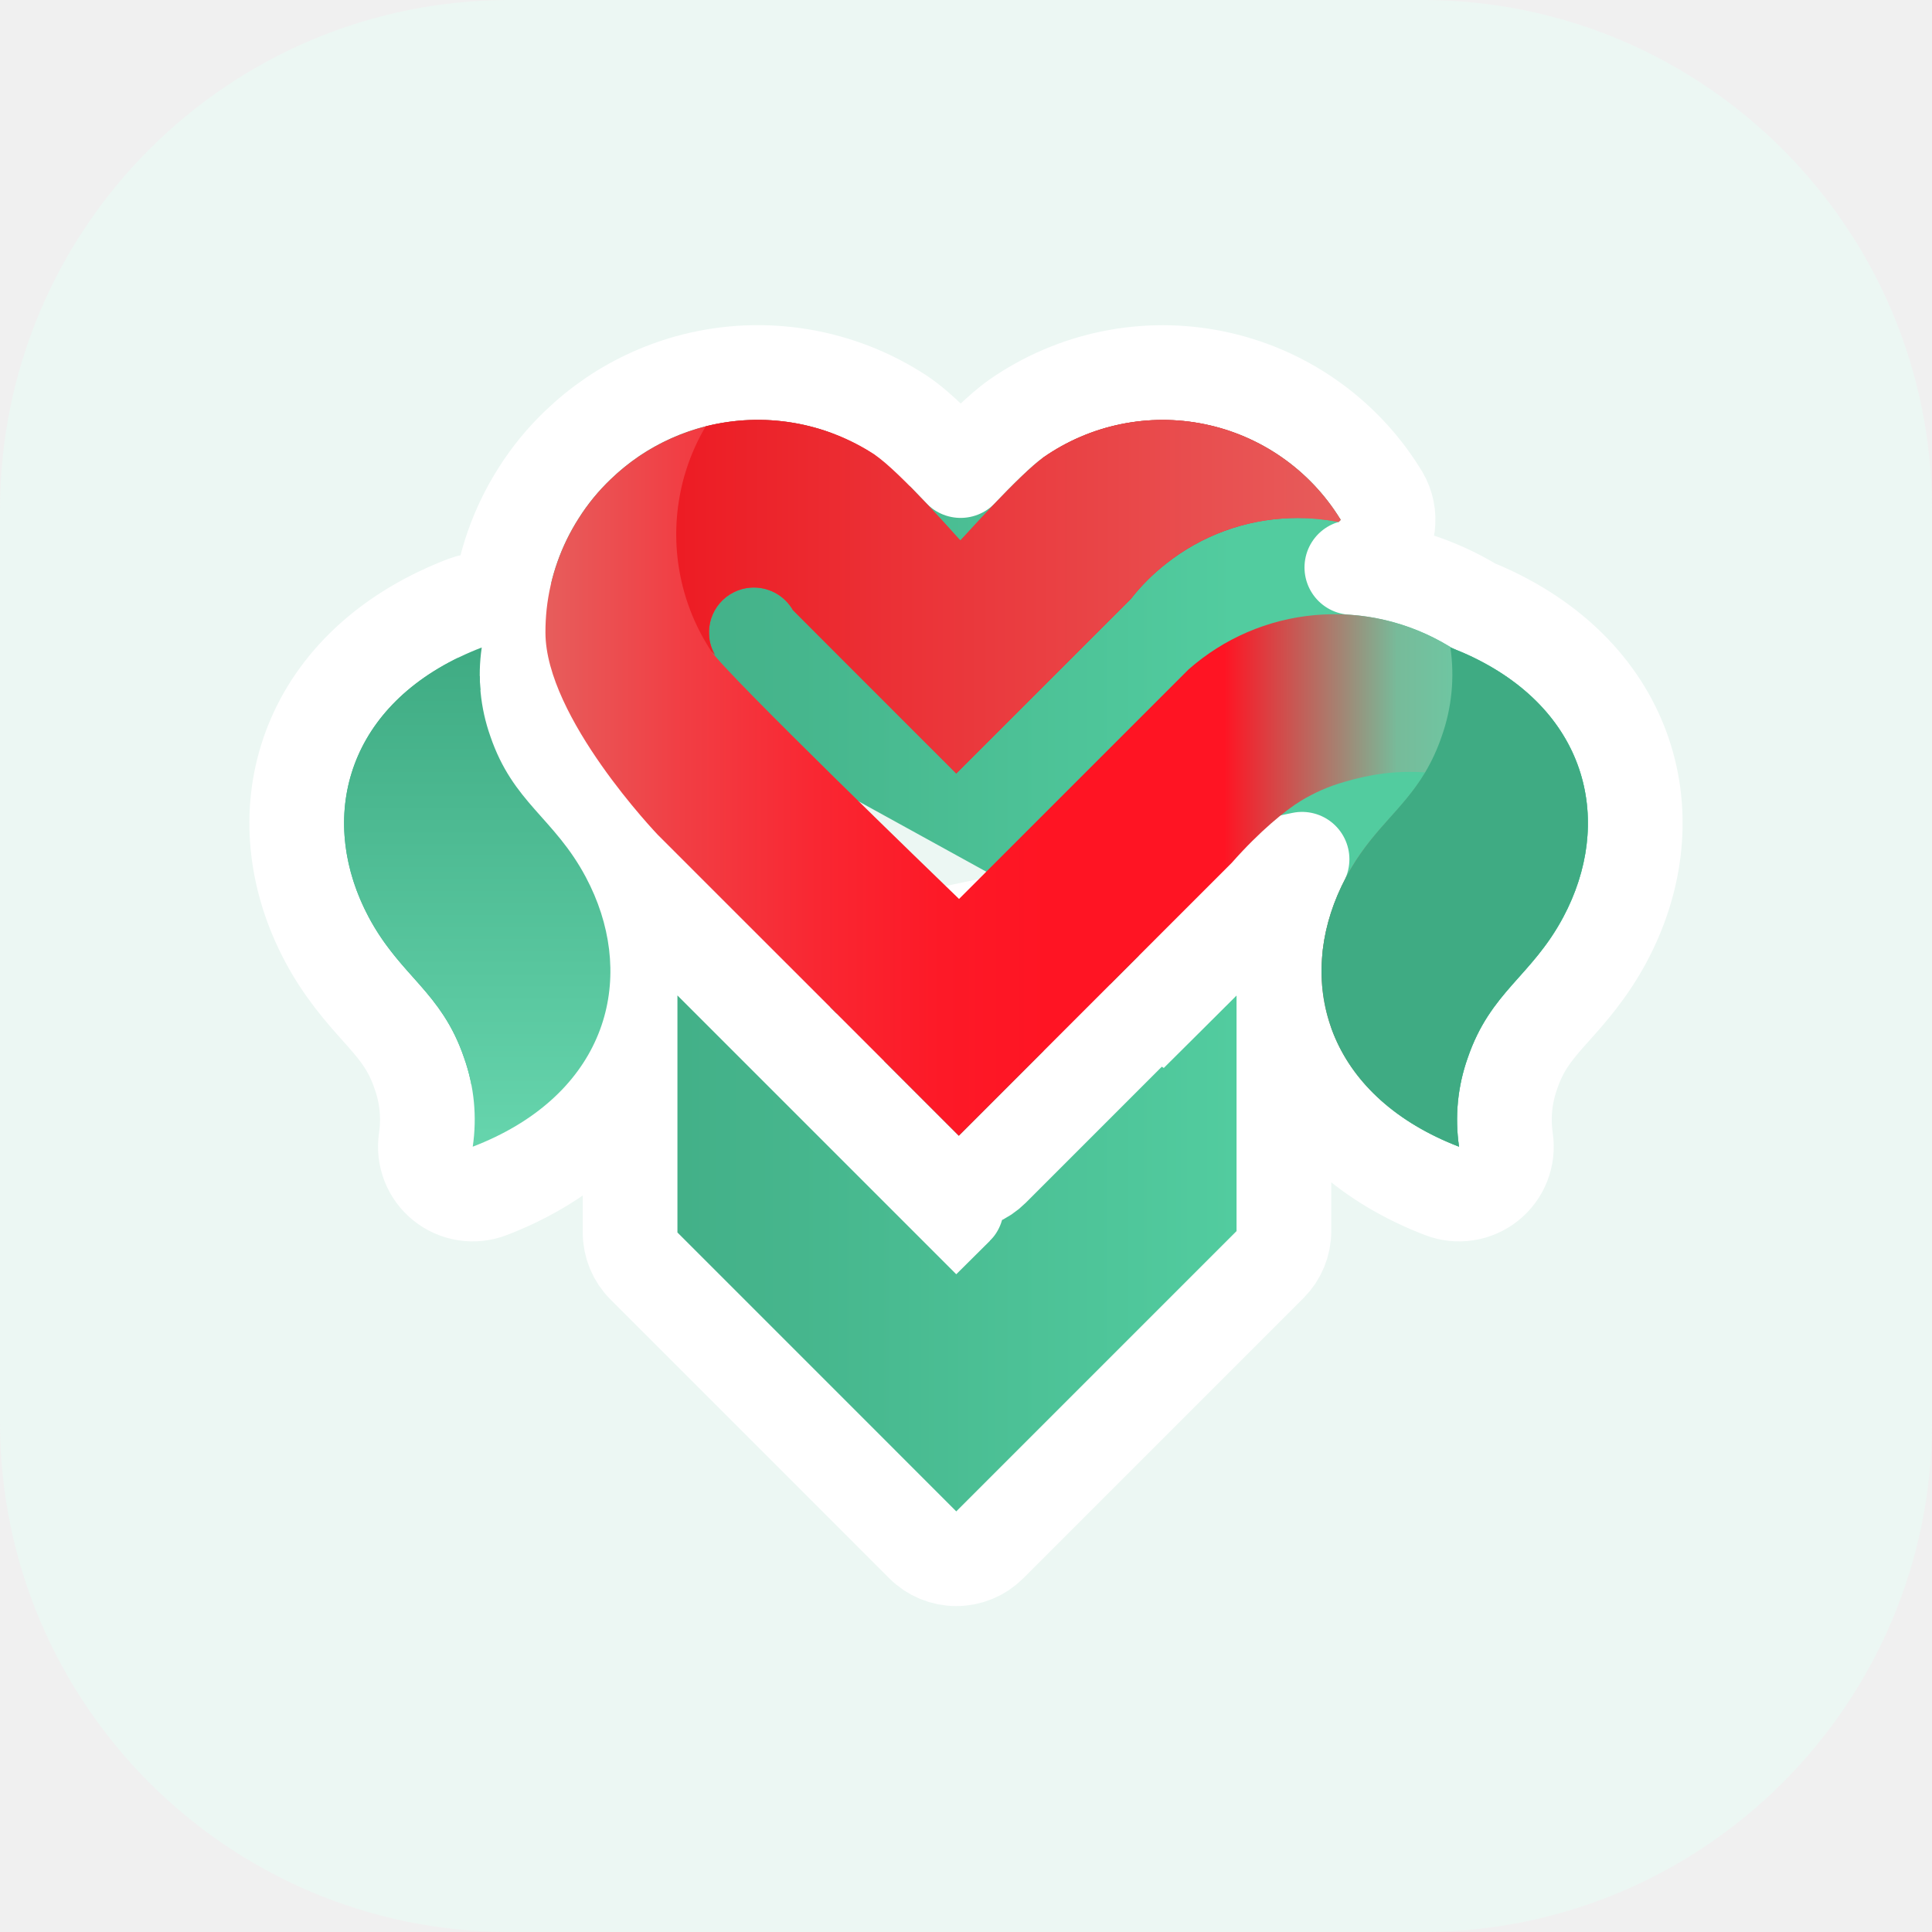
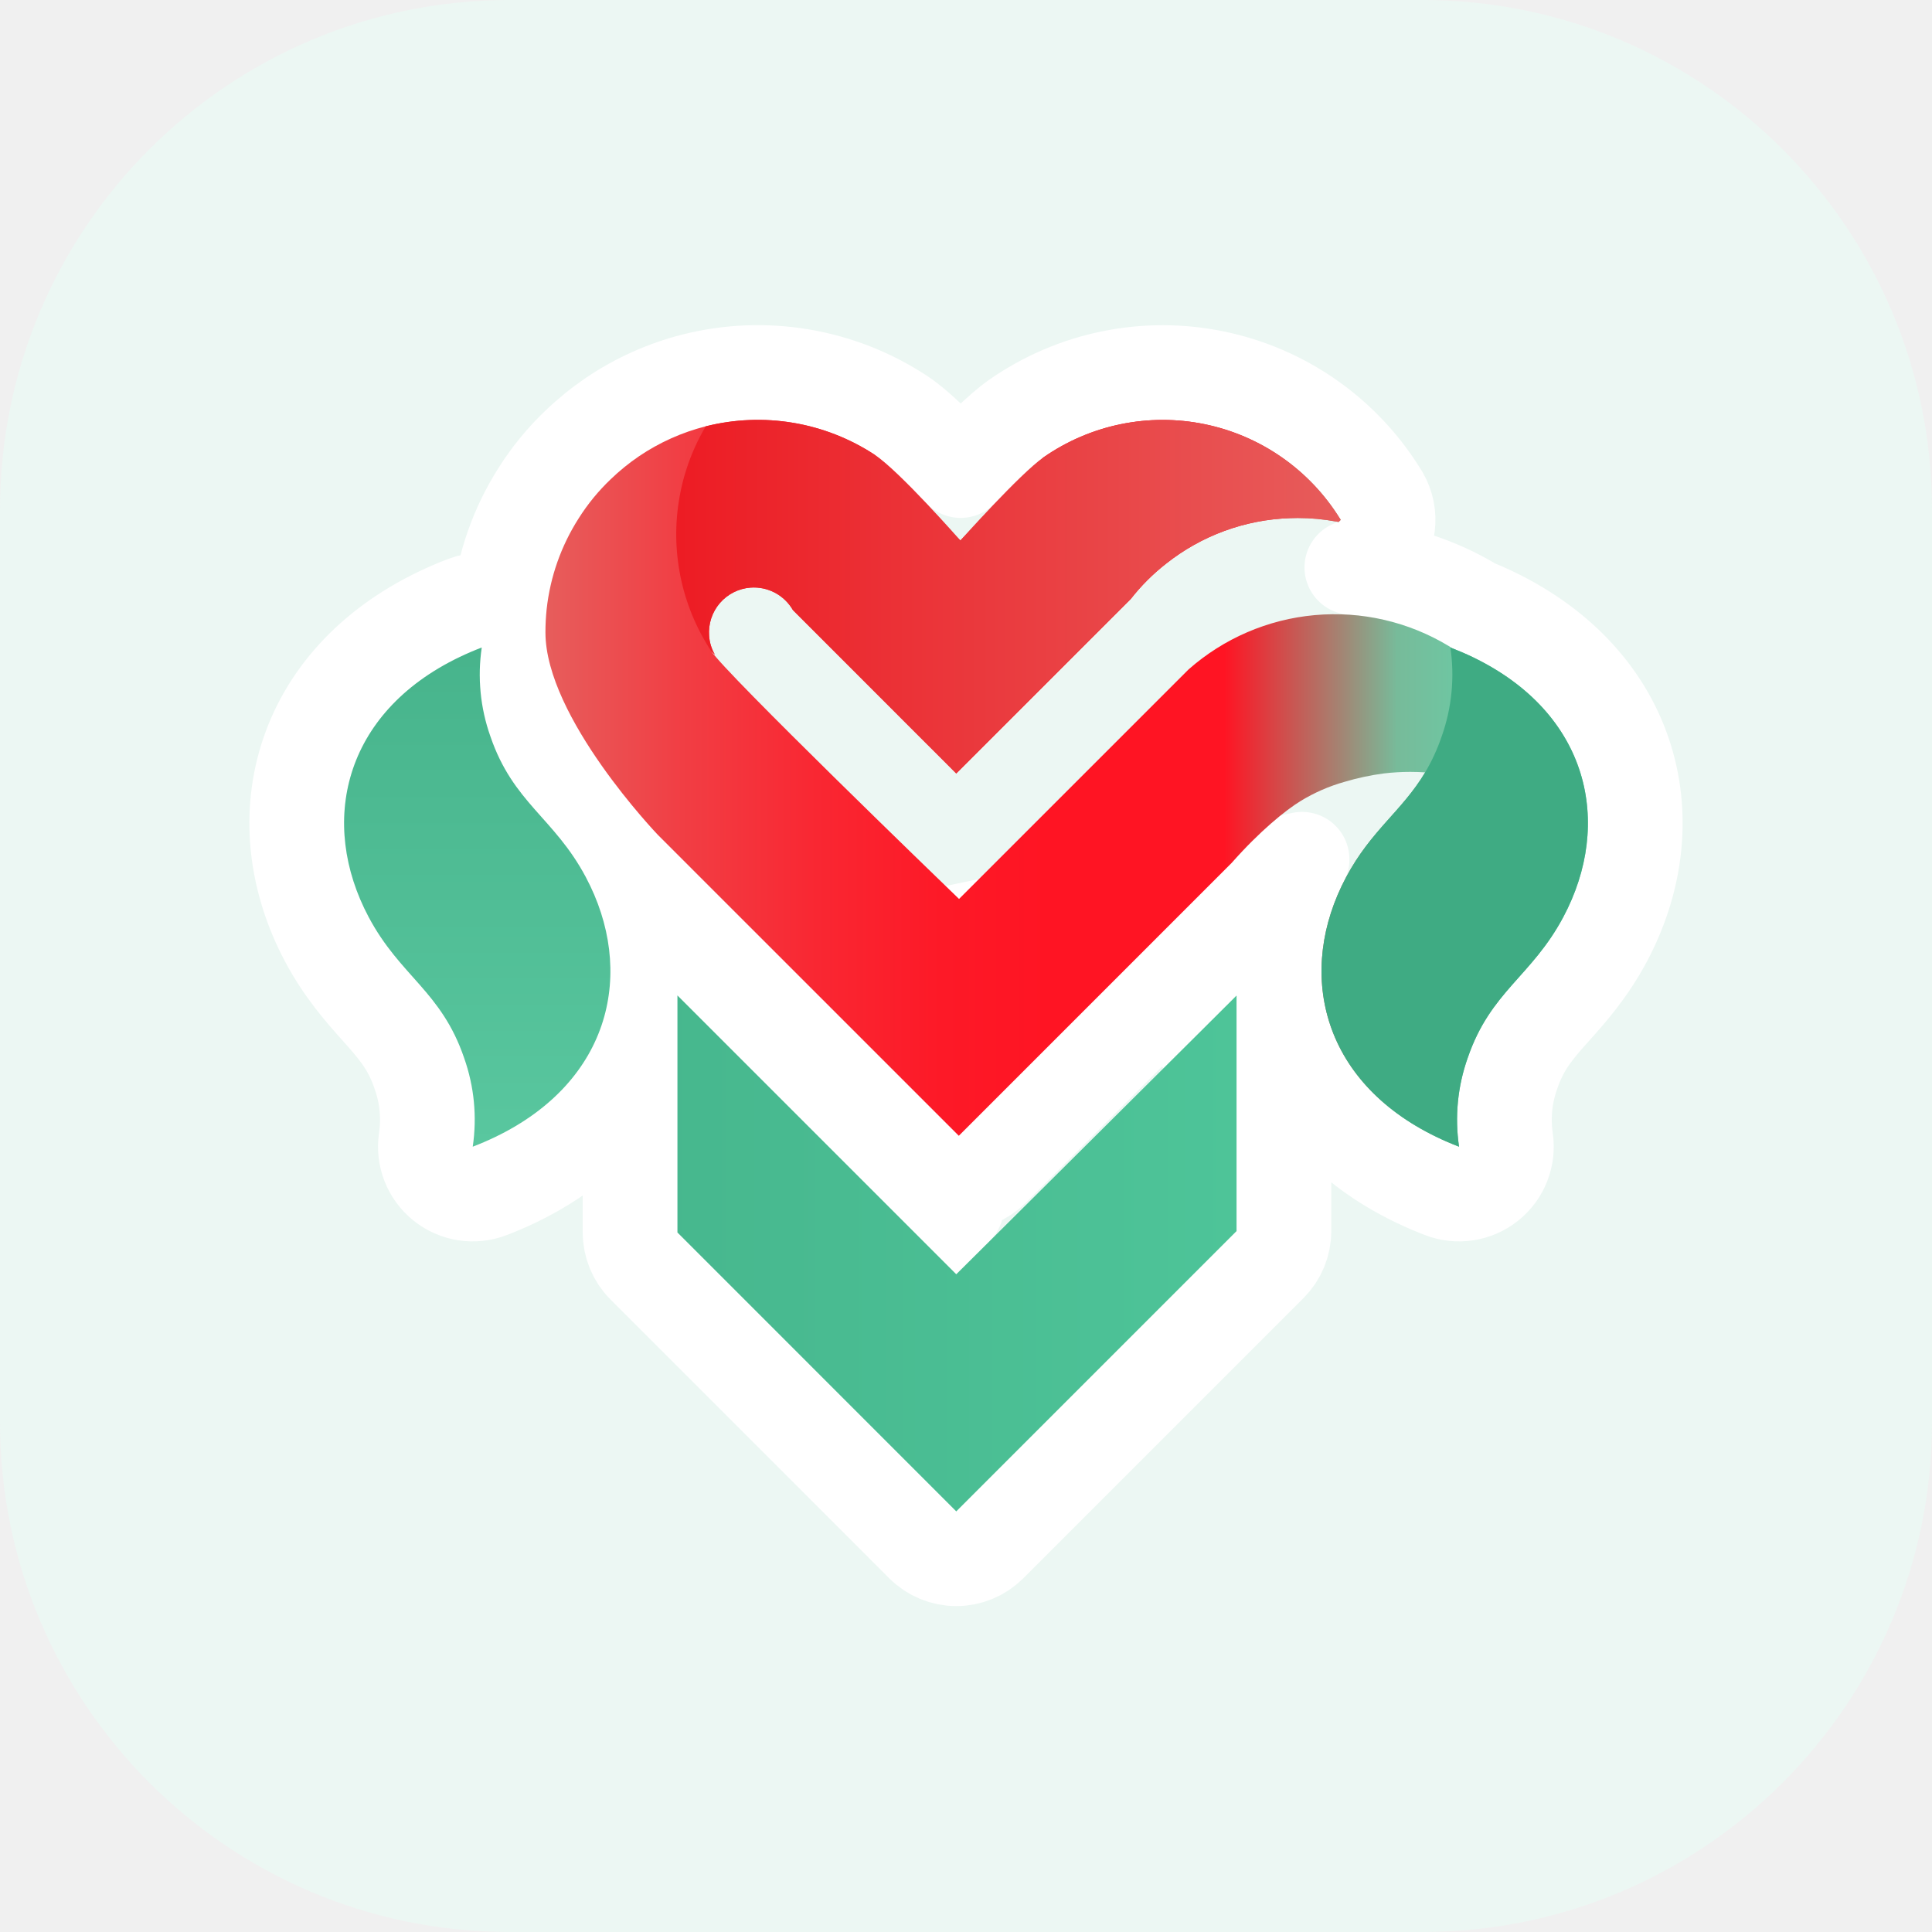
<svg xmlns="http://www.w3.org/2000/svg" width="128" height="128" viewBox="0 0 128 128" fill="none">
  <rect width="128" height="128" rx="33.778" fill="#ECF7F3" />
-   <g clip-path="url(#clip0_148_2902)">
-     <path d="M34.154 78.164C33.586 78.437 33.014 78.681 32.444 78.9C31.403 79.3 30.228 79.117 29.358 78.419C28.488 77.722 28.053 76.615 28.216 75.512C28.434 74.04 28.289 72.538 27.792 71.136L27.78 71.102C27.218 69.454 26.463 68.467 25.449 67.312C25.316 67.16 25.174 67.002 25.027 66.837C24.033 65.725 22.751 64.29 21.654 62.228L21.654 62.227C19.669 58.494 19.067 54.256 20.298 50.283C21.54 46.276 24.537 42.89 29.083 40.705C29.652 40.432 30.223 40.188 30.793 39.969C31.547 39.679 32.372 39.696 33.1 39.992M34.154 78.164C34.154 78.164 34.154 78.164 34.154 78.164L33.236 76.255M34.154 78.164L33.236 76.255M34.154 78.164C37.608 76.504 40.169 74.15 41.745 71.357M33.236 76.255L33.236 76.255M33.236 76.255L31.32 75.971L33.236 76.255M33.236 76.255L32.795 75.336L33.236 76.255M33.236 76.255L34.423 76.431C34.526 75.737 34.581 75.04 34.588 74.343M33.236 76.255L34.588 74.343M41.745 71.357V81.655C41.745 82.487 42.075 83.285 42.663 83.873L61.137 102.351C61.725 102.939 62.523 103.27 63.355 103.27C64.187 103.27 64.985 102.939 65.574 102.351L84.143 83.782C84.731 83.193 85.062 82.395 85.062 81.563V68.612M41.745 71.357C42.242 70.474 42.642 69.548 42.94 68.586C42.951 68.55 42.962 68.514 42.973 68.478M41.745 71.357L42.973 68.478M85.062 68.612C86.307 72.605 89.298 75.979 93.828 78.161C94.4 78.438 94.975 78.682 95.536 78.898C96.577 79.3 97.752 79.118 98.624 78.421C99.495 77.725 99.931 76.618 99.768 75.514C99.552 74.042 99.698 72.54 100.196 71.137L100.207 71.105C100.771 69.457 101.527 68.471 102.542 67.316C102.675 67.165 102.816 67.007 102.963 66.843C103.958 65.731 105.242 64.296 106.34 62.233C108.328 58.502 108.933 54.264 107.705 50.291C106.467 46.283 103.472 42.896 98.928 40.707C98.492 40.496 98.059 40.309 97.643 40.14C97.632 40.134 97.622 40.127 97.611 40.12L97.596 40.112C95.148 38.634 92.391 37.776 89.564 37.593C90.064 37.448 90.526 37.178 90.905 36.8L91.045 36.66C92.055 35.649 92.255 34.083 91.531 32.851C91.483 32.77 91.436 32.695 91.392 32.63C90.18 30.697 88.591 29.028 86.718 27.724C84.83 26.409 82.693 25.492 80.439 25.03C78.184 24.567 75.86 24.568 73.606 25.033C71.352 25.498 69.216 26.418 67.329 27.735C66.284 28.464 64.75 30.017 63.643 31.175C63.027 30.524 62.344 29.823 61.696 29.202C61.08 28.613 60.342 27.946 59.671 27.506L57.96 30.115L59.671 27.506C57.675 26.197 55.428 25.316 53.073 24.919C50.718 24.523 48.306 24.619 45.991 25.203L45.986 25.204C44.059 25.694 42.231 26.513 40.583 27.626L40.583 27.626L40.575 27.632C39.764 28.184 39.001 28.803 38.293 29.483C37.297 30.434 36.421 31.504 35.685 32.669C34.275 34.88 33.391 37.386 33.1 39.992M85.062 68.612C85.058 68.601 85.055 68.589 85.051 68.578C84.784 67.715 84.604 66.839 84.506 65.958C84.435 65.326 84.407 64.69 84.419 64.055M85.062 68.612V65.958C85.062 65.256 84.827 64.591 84.419 64.055M33.1 39.992C33.125 40.002 33.149 40.012 33.173 40.023C33.188 40.029 33.203 40.036 33.217 40.043C33.451 40.149 33.674 40.285 33.879 40.45C34.357 40.833 34.704 41.34 34.892 41.901L41.583 56.641C40.486 54.579 39.204 53.144 38.21 52.032C38.063 51.867 37.922 51.709 37.788 51.557C36.774 50.402 36.019 49.415 35.457 47.767L35.445 47.733C34.949 46.331 34.803 44.829 35.021 43.357C35.094 42.861 35.047 42.364 34.893 41.904L33 41.907C33 41.906 33 41.905 33 41.904C32.999 41.278 33.031 40.653 33.096 40.03L33.098 40.014C33.099 40.007 33.1 40 33.1 39.992ZM34.588 74.343C40.761 70.418 41.841 63.806 38.813 58.114C37.906 56.409 36.882 55.259 35.889 54.144C34.589 52.685 33.343 51.286 32.488 48.781L34.588 74.343ZM86.264 56.928C85.6 57.509 84.806 58.279 83.954 59.245C83.911 59.293 83.867 59.34 83.821 59.386L65.743 77.467C65.154 78.055 64.356 78.386 63.524 78.386C62.692 78.386 61.894 78.055 61.306 77.467L42.506 58.669C43.057 60.115 43.405 61.612 43.528 63.12C43.579 63.096 43.63 63.073 43.681 63.052C44.854 62.566 46.203 62.834 47.1 63.732L63.363 79.994C63.077 80.278 62.814 80.539 62.578 80.774L61.521 81.823L61.241 82.102L61.169 82.173L61.151 82.191L61.146 82.196L61.145 82.197L61.145 82.197C61.145 82.197 61.145 82.197 63.355 84.423L48.019 69.087V65.95H44.882L43.199 67.633C43.33 67.075 43.427 66.513 43.489 65.95L86.264 56.928ZM86.264 56.928C85.114 59.184 84.466 61.615 84.419 64.055M42.973 68.478L44.882 70.387V81.655L61.137 97.914L61.137 97.914L63.355 100.133L65.574 97.915L65.574 97.914L81.925 81.563V70.386L83.084 69.232C83.084 69.231 83.085 69.231 83.085 69.23C83.085 69.23 83.085 69.23 83.086 69.23C83.31 69.007 83.464 68.853 83.616 68.702C83.768 68.55 83.919 68.4 84.136 68.183L81.925 65.958H79.829H79.827H78.787V68.11L77.061 66.375L78.658 64.784L78.66 64.782C78.787 64.656 78.982 64.461 79.178 64.266C79.379 64.065 79.582 63.864 79.713 63.733C80.612 62.84 81.96 62.575 83.129 63.062C83.651 63.279 84.091 63.625 84.419 64.055M41.785 57.031C41.785 57.031 41.785 57.031 41.785 57.031C42.108 56.721 42.656 56.197 43.582 55.309L41.785 57.031Z" fill="url(#paint0_linear_148_2902)" stroke="white" stroke-width="6.275" stroke-linejoin="round" />
-     <g clip-path="url(#clip1_148_2902)">
-       <path d="M80.871 67.007C81.226 66.654 81.577 66.303 81.924 65.958V81.563L63.355 100.133L55.586 92.359L44.882 81.655V65.95L63.355 84.423C63.355 84.423 71.78 76.057 79.273 68.599C79.812 68.062 80.345 67.531 80.871 67.007Z" fill="url(#paint1_linear_148_2902)" />
-       <path d="M38.813 58.114C42.114 64.319 40.532 71.618 32.795 75.336C32.308 75.57 31.815 75.781 31.32 75.971C31.613 73.993 31.417 71.974 30.749 70.089C29.241 65.67 26.519 64.695 24.424 60.755C21.125 54.55 22.705 47.251 30.442 43.533C30.929 43.299 31.422 43.088 31.917 42.898C31.624 44.876 31.82 46.896 32.487 48.781C33.996 53.199 36.718 54.174 38.813 58.114Z" fill="url(#paint2_linear_148_2902)" />
-       <path d="M103.571 60.759C101.473 64.699 98.751 65.672 97.239 70.088C96.57 71.973 96.373 73.993 96.665 75.971C96.171 75.781 95.676 75.57 95.192 75.336C87.456 71.611 85.881 64.31 89.186 58.11C90.842 54.999 92.885 53.738 94.419 51.172C94.093 51.152 93.765 51.139 93.433 51.139C92.846 51.139 92.259 51.174 91.676 51.243C90.801 51.358 89.937 51.543 89.092 51.795C88.062 52.084 87.077 52.513 86.165 53.071C85.173 53.679 83.464 55.06 81.603 57.168L75.897 62.873L63.524 75.248L55.686 67.41L43.582 55.309C43.582 55.309 36.137 47.54 36.137 41.901C36.136 41.386 36.163 40.87 36.217 40.358C36.452 38.219 37.177 36.163 38.335 34.35C38.934 33.398 39.649 32.525 40.464 31.749C41.045 31.189 41.672 30.68 42.339 30.226C43.687 29.316 45.182 28.645 46.758 28.245C48.652 27.768 50.625 27.689 52.552 28.013C54.479 28.337 56.317 29.058 57.951 30.13L63.627 35.808L69.125 30.307C70.663 29.234 72.403 28.485 74.24 28.106C76.076 27.727 77.971 27.726 79.808 28.103C81.645 28.48 83.386 29.227 84.925 30.299C86.464 31.371 87.769 32.745 88.76 34.337C88.783 34.37 88.805 34.406 88.826 34.441L88.686 34.581C88.636 34.573 88.588 34.563 88.54 34.556C87.693 34.398 86.833 34.318 85.971 34.318C85.804 34.318 85.636 34.322 85.467 34.329C82.477 34.427 79.598 35.485 77.255 37.345C76.383 38.027 75.597 38.812 74.916 39.685L63.355 51.245L61.893 49.781L61.373 49.263L55.5 43.391L52.534 40.422C52.254 39.935 51.842 39.536 51.345 39.272C50.848 39.008 50.287 38.89 49.726 38.931C49.336 38.96 48.956 39.065 48.607 39.242C48.258 39.418 47.947 39.661 47.692 39.957C47.437 40.254 47.243 40.598 47.121 40.969C46.999 41.341 46.952 41.733 46.981 42.123C47.01 42.568 47.143 43 47.37 43.385L47.115 43.13C48.126 44.667 62.285 58.348 63.539 59.558L78.745 44.352C81.078 42.293 84.007 41.032 87.105 40.753C90.204 40.474 93.311 41.19 95.975 42.797C96.05 42.843 96.123 42.894 96.199 42.942C96.656 43.121 97.116 43.316 97.565 43.533C105.301 47.258 106.876 54.559 103.571 60.759Z" fill="url(#paint3_linear_148_2902)" />
-       <path d="M103.571 60.759C101.474 64.699 98.752 65.672 97.239 70.089C96.571 71.973 96.374 73.993 96.665 75.971C96.172 75.781 95.677 75.57 95.192 75.336C87.456 71.612 85.881 64.31 89.186 58.11C90.843 55 92.886 53.738 94.419 51.172C94.868 50.416 95.236 49.614 95.518 48.781C96.186 46.896 96.383 44.876 96.092 42.898C96.128 42.91 96.163 42.927 96.199 42.942C96.656 43.121 97.116 43.316 97.565 43.533C105.301 47.258 106.876 54.559 103.571 60.759Z" fill="url(#paint4_linear_148_2902)" />
-       <path d="M88.54 34.556C87.693 34.398 86.833 34.318 85.971 34.318C85.803 34.318 85.636 34.322 85.467 34.329C82.477 34.427 79.598 35.485 77.255 37.345C76.383 38.027 75.597 38.812 74.915 39.685L63.355 51.246L61.893 49.781L61.372 49.263L55.5 43.391L52.534 40.422C52.254 39.935 51.842 39.536 51.345 39.272C50.848 39.008 50.287 38.89 49.726 38.931C49.336 38.96 48.956 39.065 48.607 39.242C48.258 39.418 47.947 39.661 47.691 39.957C47.437 40.254 47.243 40.598 47.121 40.969C46.999 41.341 46.951 41.733 46.981 42.123C47.01 42.568 47.143 43 47.37 43.385L47.115 43.13C45.135 40.118 44.387 36.462 45.024 32.914C45.131 32.294 45.283 31.683 45.479 31.084C45.797 30.093 46.226 29.141 46.758 28.245C48.652 27.768 50.625 27.689 52.552 28.013C54.478 28.337 56.317 29.058 57.951 30.13C59.584 31.201 63.627 35.808 63.627 35.808C63.627 35.808 67.587 31.381 69.125 30.307C70.663 29.234 72.403 28.485 74.24 28.106C76.076 27.727 77.971 27.726 79.808 28.103C81.645 28.48 83.386 29.227 84.925 30.299C86.464 31.371 87.769 32.745 88.76 34.337C88.782 34.37 88.805 34.406 88.826 34.441L88.686 34.581C88.636 34.573 88.588 34.563 88.54 34.556Z" fill="url(#paint5_linear_148_2902)" />
-     </g>
-   </g>
+   <path d="M34.154 78.164C33.586 78.437 33.014 78.681 32.444 78.9C31.403 79.3 30.228 79.117 29.358 78.419C28.488 77.722 28.053 76.615 28.216 75.512C28.434 74.04 28.289 72.538 27.792 71.136L27.781 71.102C27.218 69.454 26.463 68.467 25.449 67.312C25.316 67.16 25.174 67.002 25.027 66.837C24.033 65.725 22.751 64.29 21.654 62.228L21.654 62.227C19.669 58.494 19.067 54.256 20.298 50.283C21.54 46.276 24.538 42.89 29.083 40.705C29.652 40.432 30.223 40.188 30.793 39.969C31.547 39.679 32.372 39.696 33.101 39.992M34.154 78.164C34.154 78.164 34.154 78.164 34.154 78.164L33.236 76.255M34.154 78.164L33.236 76.255M34.154 78.164C37.608 76.504 40.169 74.15 41.745 71.357M33.236 76.255L33.236 76.255M33.236 76.255L31.32 75.971L33.236 76.255M33.236 76.255L32.795 75.336L33.236 76.255M33.236 76.255L34.423 76.431C34.526 75.737 34.581 75.04 34.588 74.343M33.236 76.255L34.588 74.343M41.745 71.357V81.655C41.745 82.487 42.075 83.285 42.663 83.873L61.137 102.351C61.725 102.939 62.523 103.27 63.355 103.27C64.187 103.27 64.985 102.939 65.574 102.351L84.143 83.782C84.731 83.193 85.062 82.395 85.062 81.563V68.612M41.745 71.357C42.243 70.474 42.642 69.548 42.94 68.586C42.951 68.55 42.962 68.514 42.973 68.478M41.745 71.357L42.973 68.478M85.062 68.612C86.307 72.605 89.298 75.979 93.828 78.161C94.4 78.438 94.975 78.682 95.536 78.898C96.577 79.3 97.752 79.118 98.624 78.421C99.495 77.725 99.931 76.618 99.768 75.514C99.552 74.042 99.698 72.54 100.196 71.137L100.207 71.105C100.771 69.457 101.527 68.471 102.542 67.316C102.675 67.165 102.816 67.007 102.963 66.843C103.958 65.731 105.242 64.296 106.34 62.233C108.328 58.502 108.934 54.264 107.705 50.291C106.467 46.283 103.472 42.896 98.928 40.707C98.492 40.496 98.059 40.309 97.643 40.14C97.632 40.134 97.622 40.127 97.611 40.12L97.596 40.112C95.148 38.634 92.391 37.776 89.564 37.593C90.064 37.448 90.526 37.178 90.905 36.8L91.045 36.66C92.056 35.649 92.255 34.083 91.531 32.851C91.483 32.77 91.436 32.695 91.392 32.63C90.18 30.697 88.591 29.028 86.718 27.724C84.83 26.409 82.693 25.492 80.439 25.03C78.185 24.567 75.86 24.568 73.606 25.033C71.352 25.498 69.216 26.418 67.329 27.735C66.284 28.464 64.75 30.017 63.643 31.175C63.027 30.524 62.344 29.823 61.696 29.202C61.08 28.613 60.342 27.946 59.671 27.506L57.961 30.115L59.671 27.506C57.675 26.197 55.428 25.316 53.073 24.919C50.718 24.523 48.306 24.619 45.991 25.203L45.986 25.204C44.059 25.694 42.231 26.513 40.583 27.626L40.583 27.626L40.575 27.632C39.764 28.184 39.001 28.803 38.294 29.483C37.297 30.434 36.421 31.504 35.686 32.669C34.275 34.88 33.391 37.386 33.101 39.992M85.062 68.612C85.058 68.601 85.055 68.589 85.051 68.578C84.784 67.715 84.604 66.839 84.506 65.958C84.435 65.326 84.407 64.69 84.419 64.055M85.062 68.612V65.958C85.062 65.256 84.828 64.591 84.419 64.055M33.101 39.992C33.125 40.002 33.149 40.012 33.173 40.023C33.188 40.029 33.203 40.036 33.218 40.043C33.451 40.149 33.674 40.285 33.879 40.45C34.357 40.833 34.704 41.34 34.892 41.901L41.583 56.641C40.486 54.579 39.204 53.144 38.211 52.032C38.063 51.867 37.922 51.709 37.788 51.557C36.774 50.402 36.019 49.415 35.457 47.767L35.445 47.733C34.949 46.331 34.803 44.829 35.021 43.357C35.094 42.861 35.047 42.364 34.893 41.904L33 41.907C33 41.906 33 41.905 33 41.904C32.999 41.278 33.031 40.653 33.096 40.03L33.098 40.014C33.099 40.007 33.1 40 33.101 39.992ZM34.588 74.343C40.761 70.418 41.841 63.806 38.813 58.114C37.906 56.409 36.882 55.259 35.889 54.144C34.589 52.685 33.343 51.286 32.488 48.781L34.588 74.343ZM86.264 56.928C85.6 57.509 84.806 58.279 83.954 59.245C83.911 59.293 83.867 59.34 83.821 59.386L65.743 77.467C65.154 78.055 64.356 78.386 63.525 78.386C62.692 78.386 61.894 78.055 61.306 77.467L42.506 58.669C43.057 60.115 43.406 61.612 43.529 63.12C43.579 63.096 43.63 63.073 43.682 63.052C44.854 62.566 46.203 62.834 47.1 63.732L63.363 79.994C63.077 80.278 62.815 80.539 62.578 80.774L61.521 81.823L61.241 82.102L61.169 82.173L61.151 82.191L61.146 82.196L61.145 82.197L61.145 82.197C61.145 82.197 61.145 82.197 63.355 84.423L48.019 69.087V65.95H44.882L43.2 67.633C43.331 67.075 43.427 66.513 43.489 65.95L86.264 56.928ZM86.264 56.928C85.114 59.184 84.466 61.615 84.419 64.055M42.973 68.478L44.882 70.387V81.655L61.137 97.914L61.137 97.914L63.355 100.133L65.574 97.915L65.574 97.914L81.925 81.563V70.386L83.084 69.232C83.084 69.231 83.085 69.231 83.085 69.23C83.085 69.23 83.086 69.23 83.086 69.23C83.311 69.007 83.464 68.853 83.616 68.702C83.769 68.55 83.919 68.4 84.136 68.183L81.925 65.958H79.829H79.827H78.787V68.11L77.061 66.375L78.658 64.784L78.66 64.782C78.787 64.656 78.982 64.461 79.178 64.266C79.38 64.065 79.582 63.864 79.713 63.733C80.612 62.84 81.96 62.575 83.13 63.062C83.651 63.279 84.091 63.625 84.419 64.055M41.785 57.031C41.785 57.031 41.785 57.031 41.785 57.031C42.108 56.721 42.656 56.197 43.583 55.309L41.785 57.031Z" stroke="white" stroke-width="6.275" stroke-linejoin="round" />
+   <path d="M80.871 67.007C81.227 66.654 81.578 66.303 81.924 65.958V81.563L63.355 100.133L44.882 81.655V65.95L63.355 84.423C63.355 84.423 71.78 76.057 79.273 68.599C79.812 68.062 80.345 67.531 80.871 67.007Z" fill="url(#paint0_linear_148_2902)" />
+   <path d="M38.813 58.114C42.114 64.319 40.532 71.618 32.795 75.336C32.308 75.57 31.815 75.781 31.32 75.971C31.613 73.993 31.417 71.974 30.75 70.089C29.241 65.67 26.519 64.695 24.424 60.755C21.125 54.55 22.705 47.251 30.442 43.533C30.929 43.299 31.422 43.088 31.917 42.898C31.624 44.876 31.82 46.896 32.488 48.781C33.996 53.199 36.718 54.174 38.813 58.114Z" fill="url(#paint1_linear_148_2902)" />
+   <path d="M103.571 60.759C101.474 64.699 98.752 65.672 97.239 70.088C96.571 71.973 96.373 73.993 96.665 75.971C96.172 75.781 95.677 75.57 95.192 75.336C87.456 71.611 85.881 64.31 89.186 58.11C90.843 54.999 92.886 53.738 94.419 51.172C94.093 51.151 93.765 51.139 93.433 51.139C92.846 51.139 92.259 51.174 91.676 51.243C90.801 51.358 89.937 51.543 89.092 51.795C88.062 52.084 87.077 52.513 86.165 53.071C85.173 53.679 83.464 55.06 81.603 57.168L63.524 75.248L43.583 55.309C43.583 55.309 36.137 47.54 36.137 41.901C36.136 41.386 36.163 40.87 36.217 40.358C36.452 38.219 37.177 36.163 38.335 34.349C38.934 33.398 39.649 32.525 40.464 31.749C41.045 31.189 41.672 30.68 42.34 30.226C43.687 29.315 45.182 28.645 46.758 28.245C48.652 27.768 50.625 27.689 52.552 28.013C54.479 28.337 56.317 29.058 57.951 30.13L63.627 35.808L69.125 30.307C70.663 29.234 72.403 28.485 74.24 28.106C76.076 27.727 77.971 27.726 79.808 28.103C81.645 28.48 83.386 29.227 84.925 30.299C86.464 31.371 87.769 32.745 88.76 34.337C88.783 34.37 88.806 34.406 88.827 34.441L88.687 34.581C88.636 34.573 88.588 34.563 88.54 34.556C87.693 34.398 86.833 34.318 85.971 34.318C85.804 34.318 85.637 34.322 85.467 34.329C82.477 34.427 79.598 35.485 77.255 37.345C76.383 38.027 75.597 38.812 74.916 39.685L63.355 51.245L61.893 49.781L61.373 49.263L52.534 40.422C52.254 39.935 51.842 39.536 51.345 39.272C50.848 39.008 50.287 38.89 49.726 38.931C49.336 38.96 48.956 39.065 48.607 39.241C48.258 39.418 47.947 39.661 47.692 39.957C47.437 40.254 47.243 40.598 47.121 40.969C46.999 41.341 46.952 41.733 46.981 42.123C47.01 42.568 47.143 43 47.37 43.385L47.115 43.13C48.126 44.667 62.286 58.348 63.539 59.558L78.745 44.352C81.078 42.293 84.007 41.032 87.106 40.753C90.204 40.474 93.311 41.19 95.975 42.797C96.05 42.843 96.124 42.894 96.199 42.942C96.656 43.121 97.116 43.316 97.565 43.533C105.301 47.258 106.876 54.559 103.571 60.759Z" fill="url(#paint2_linear_148_2902)" />
+   <path d="M103.571 60.759C101.474 64.699 98.752 65.672 97.239 70.088C96.571 71.973 96.373 73.993 96.665 75.971C96.172 75.781 95.677 75.57 95.192 75.336C87.456 71.611 85.881 64.31 89.186 58.11C90.843 54.999 92.886 53.738 94.419 51.172C94.868 50.416 95.236 49.614 95.518 48.781C96.186 46.896 96.384 44.876 96.092 42.898C96.128 42.91 96.163 42.927 96.199 42.942C96.656 43.121 97.116 43.316 97.565 43.533C105.301 47.258 106.876 54.559 103.571 60.759Z" fill="url(#paint3_linear_148_2902)" />
+   <path d="M88.54 34.556C87.693 34.398 86.833 34.318 85.971 34.318C85.804 34.318 85.637 34.322 85.467 34.329C82.477 34.427 79.598 35.485 77.255 37.345C76.383 38.027 75.597 38.812 74.916 39.685L63.355 51.245L61.893 49.781L61.373 49.263L52.534 40.422C52.254 39.935 51.842 39.536 51.345 39.272C50.848 39.008 50.287 38.89 49.726 38.931C49.336 38.96 48.956 39.065 48.607 39.241C48.258 39.418 47.947 39.661 47.692 39.957C47.437 40.254 47.243 40.598 47.121 40.969C46.999 41.341 46.952 41.733 46.981 42.123C47.01 42.568 47.143 43 47.37 43.385L47.115 43.13C45.136 40.118 44.387 36.462 45.024 32.914C45.131 32.294 45.284 31.683 45.479 31.084C45.797 30.093 46.226 29.141 46.758 28.245C48.652 27.768 50.625 27.689 52.552 28.013C54.479 28.337 56.317 29.058 57.951 30.13C59.584 31.201 63.627 35.808 63.627 35.808C63.627 35.808 67.587 31.381 69.125 30.307C70.663 29.234 72.403 28.485 74.24 28.106C76.076 27.727 77.971 27.726 79.808 28.103C81.645 28.48 83.386 29.227 84.925 30.299C86.464 31.371 87.769 32.745 88.76 34.337C88.783 34.37 88.806 34.406 88.827 34.441L88.687 34.581C88.636 34.573 88.588 34.563 88.54 34.556Z" fill="url(#paint4_linear_148_2902)" />
  <defs>
-     <linearGradient id="paint0_linear_148_2902" x1="44.882" y1="83.041" x2="81.925" y2="83.041" gradientUnits="userSpaceOnUse">
+     <linearGradient id="paint0_linear_148_2902" x1="22.797" y1="63.975" x2="105.203" y2="63.975" gradientUnits="userSpaceOnUse">
      <stop stop-color="#43B088" />
      <stop offset="0.005" stop-color="#43B088" />
      <stop offset="1" stop-color="#52CC9F" />
    </linearGradient>
-     <linearGradient id="paint1_linear_148_2902" x1="44.882" y1="83.041" x2="81.924" y2="83.041" gradientUnits="userSpaceOnUse">
-       <stop stop-color="#43B088" />
-       <stop offset="0.005" stop-color="#43B088" />
-       <stop offset="1" stop-color="#52CC9F" />
-     </linearGradient>
-     <linearGradient id="paint2_linear_148_2902" x1="31.619" y1="42.898" x2="31.619" y2="75.971" gradientUnits="userSpaceOnUse">
+     <linearGradient id="paint1_linear_148_2902" x1="64" y1="27.817" x2="64" y2="100.133" gradientUnits="userSpaceOnUse">
      <stop stop-color="#3FAB83" />
      <stop offset="1" stop-color="#66D5AD" />
    </linearGradient>
-     <linearGradient id="paint3_linear_148_2902" x1="36.137" y1="51.894" x2="105.203" y2="51.894" gradientUnits="userSpaceOnUse">
+     <linearGradient id="paint2_linear_148_2902" x1="36.137" y1="51.894" x2="105.203" y2="51.894" gradientUnits="userSpaceOnUse">
      <stop offset="0.005" stop-color="#E75C5B" />
      <stop offset="0.131" stop-color="#F13E44" />
      <stop offset="0.26" stop-color="#F92732" />
      <stop offset="0.38" stop-color="#FD1927" />
      <stop offset="0.485" stop-color="#FF1423" />
      <stop offset="0.651" stop-color="#FF1423" />
      <stop offset="0.817" stop-color="#77BB9A" />
      <stop offset="0.94" stop-color="#64D3AB" />
    </linearGradient>
-     <linearGradient id="paint4_linear_148_2902" x1="11807.7" y1="12281.1" x2="11807.7" y2="17517.3" gradientUnits="userSpaceOnUse">
+     <linearGradient id="paint3_linear_148_2902" x1="54745.9" y1="26786.9" x2="54745.9" y2="38235.9" gradientUnits="userSpaceOnUse">
      <stop stop-color="#3FAB83" />
      <stop offset="1" stop-color="#66D5AD" />
    </linearGradient>
-     <linearGradient id="paint5_linear_148_2902" x1="44.802" y1="39.531" x2="88.826" y2="39.531" gradientUnits="userSpaceOnUse">
+     <linearGradient id="paint4_linear_148_2902" x1="44.802" y1="39.531" x2="88.826" y2="39.531" gradientUnits="userSpaceOnUse">
      <stop stop-color="#ED1C24" />
      <stop offset="0.005" stop-color="#ED1C24" />
      <stop offset="1" stop-color="#E75C5B" />
    </linearGradient>
-     <clipPath id="clip0_148_2902">
-       <rect width="95.373" height="85.333" fill="white" transform="translate(16.3137 21.3333)" />
-     </clipPath>
-     <clipPath id="clip1_148_2902">
-       <rect width="82.405" height="72.316" fill="white" transform="translate(22.7974 27.817)" />
-     </clipPath>
  </defs>
</svg>
